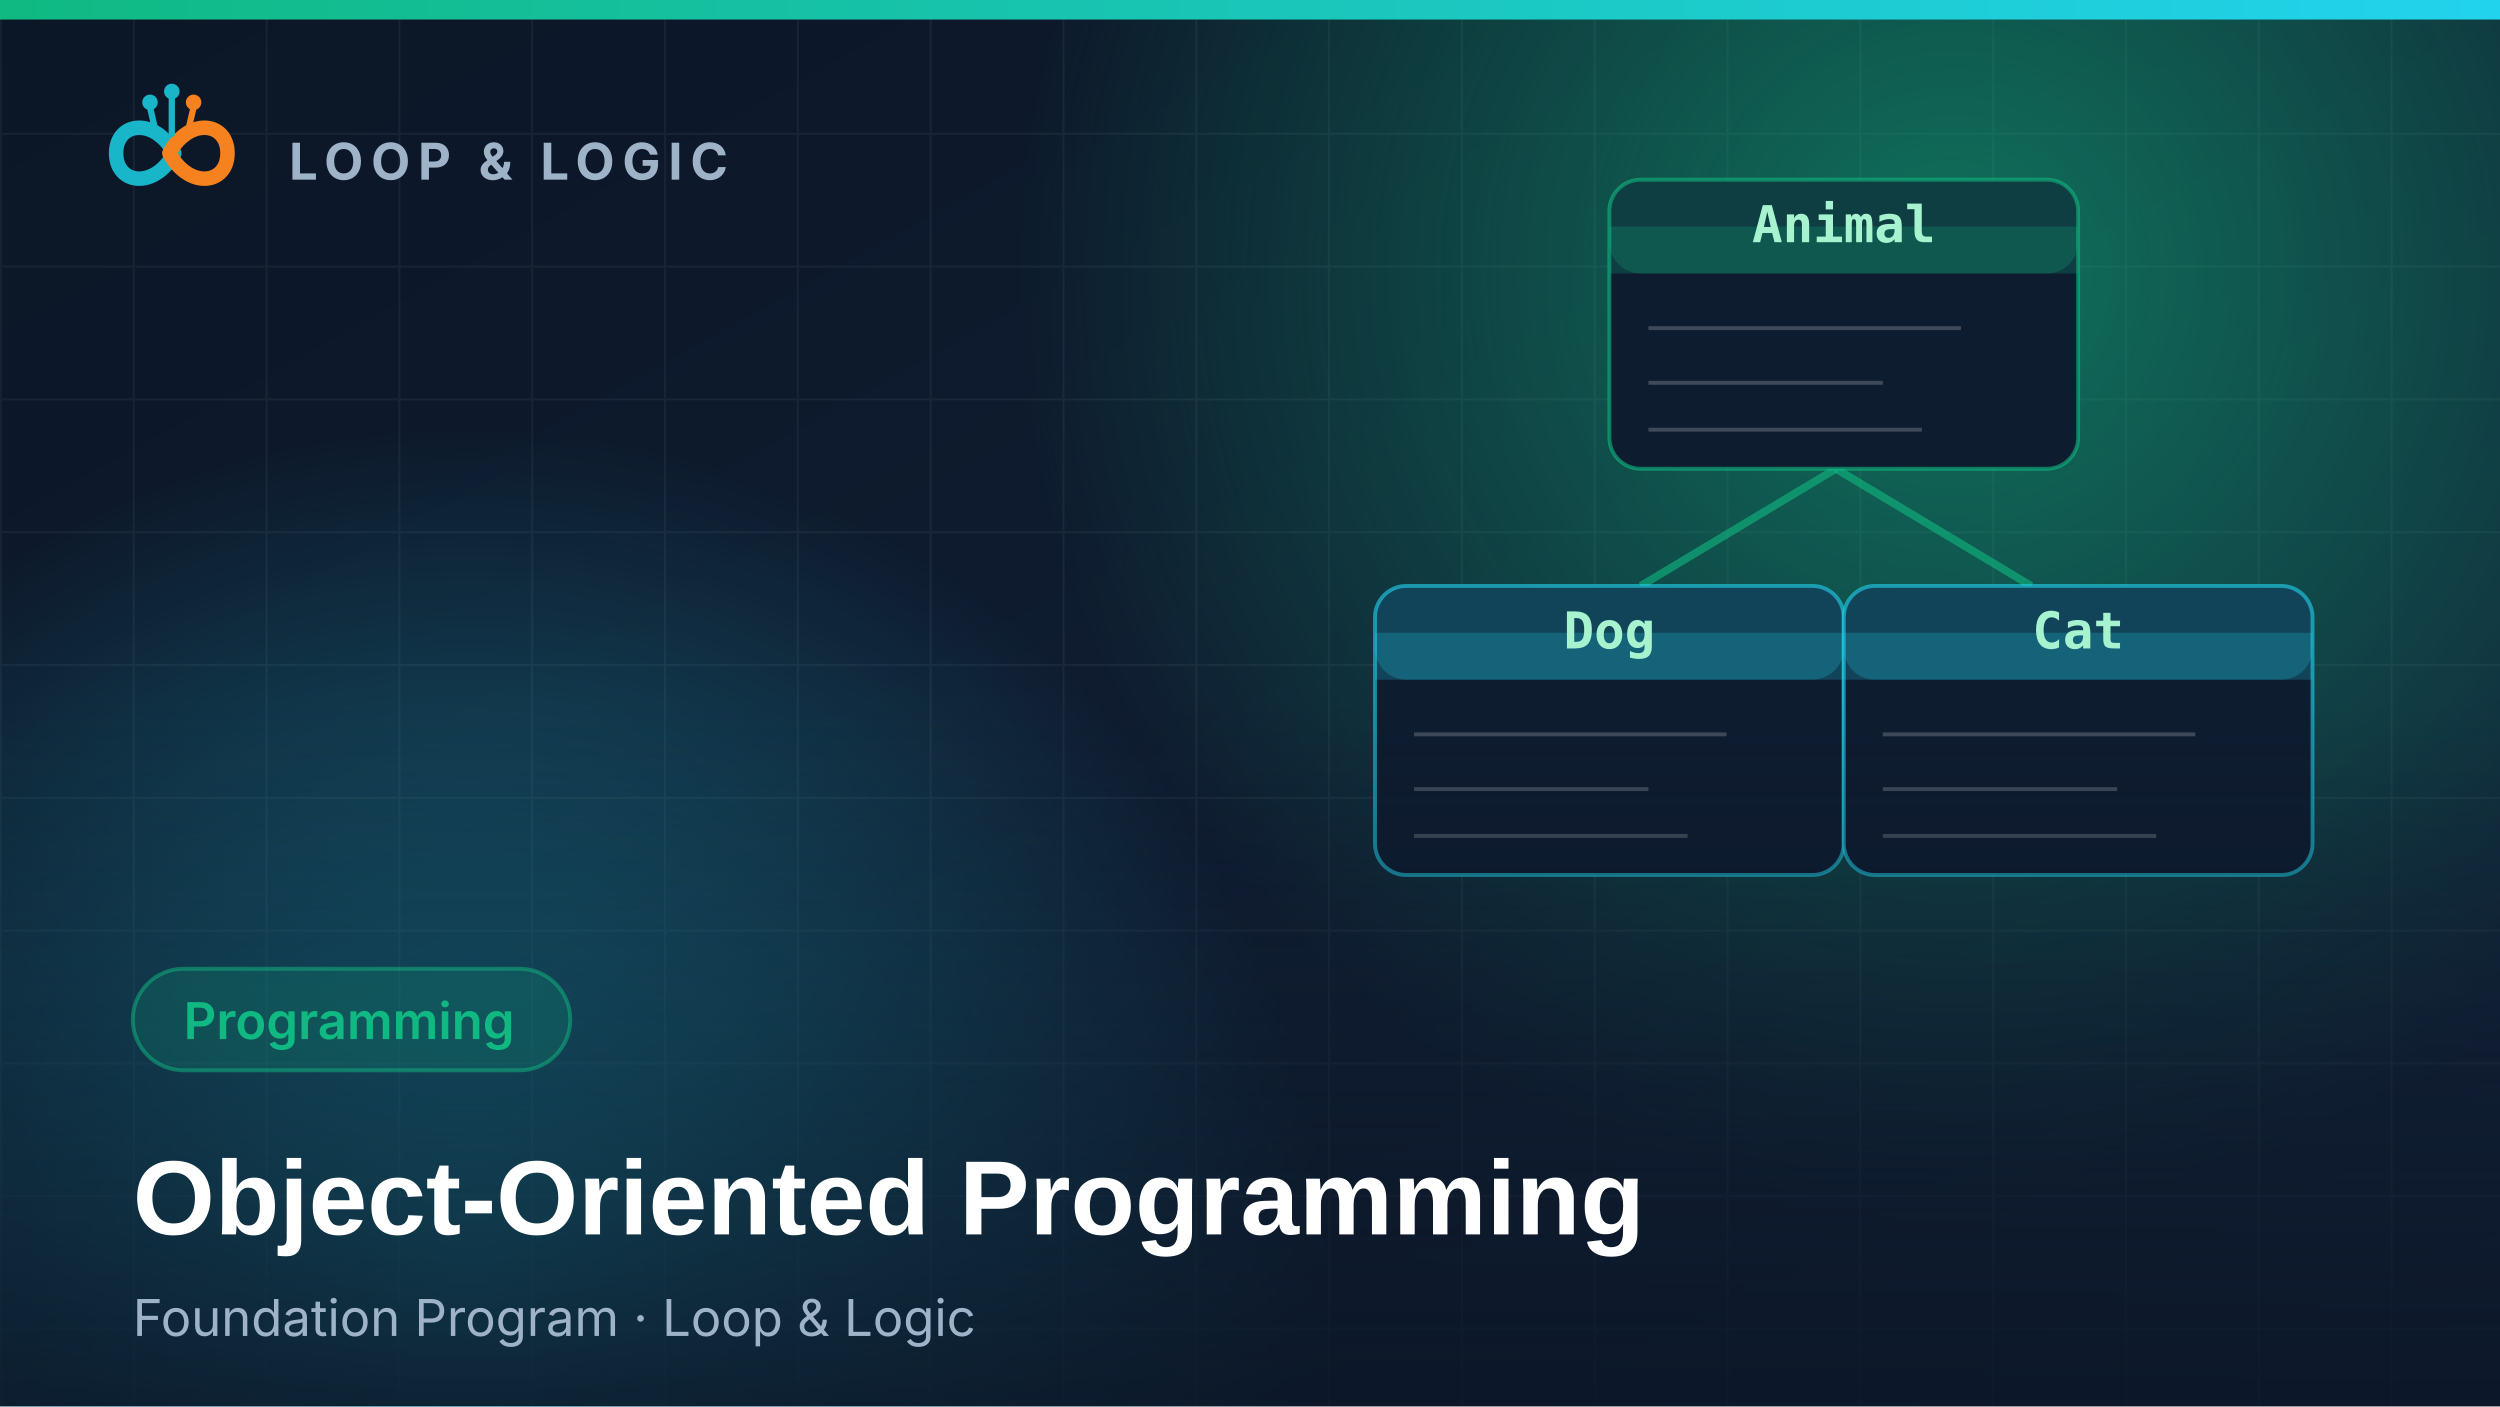
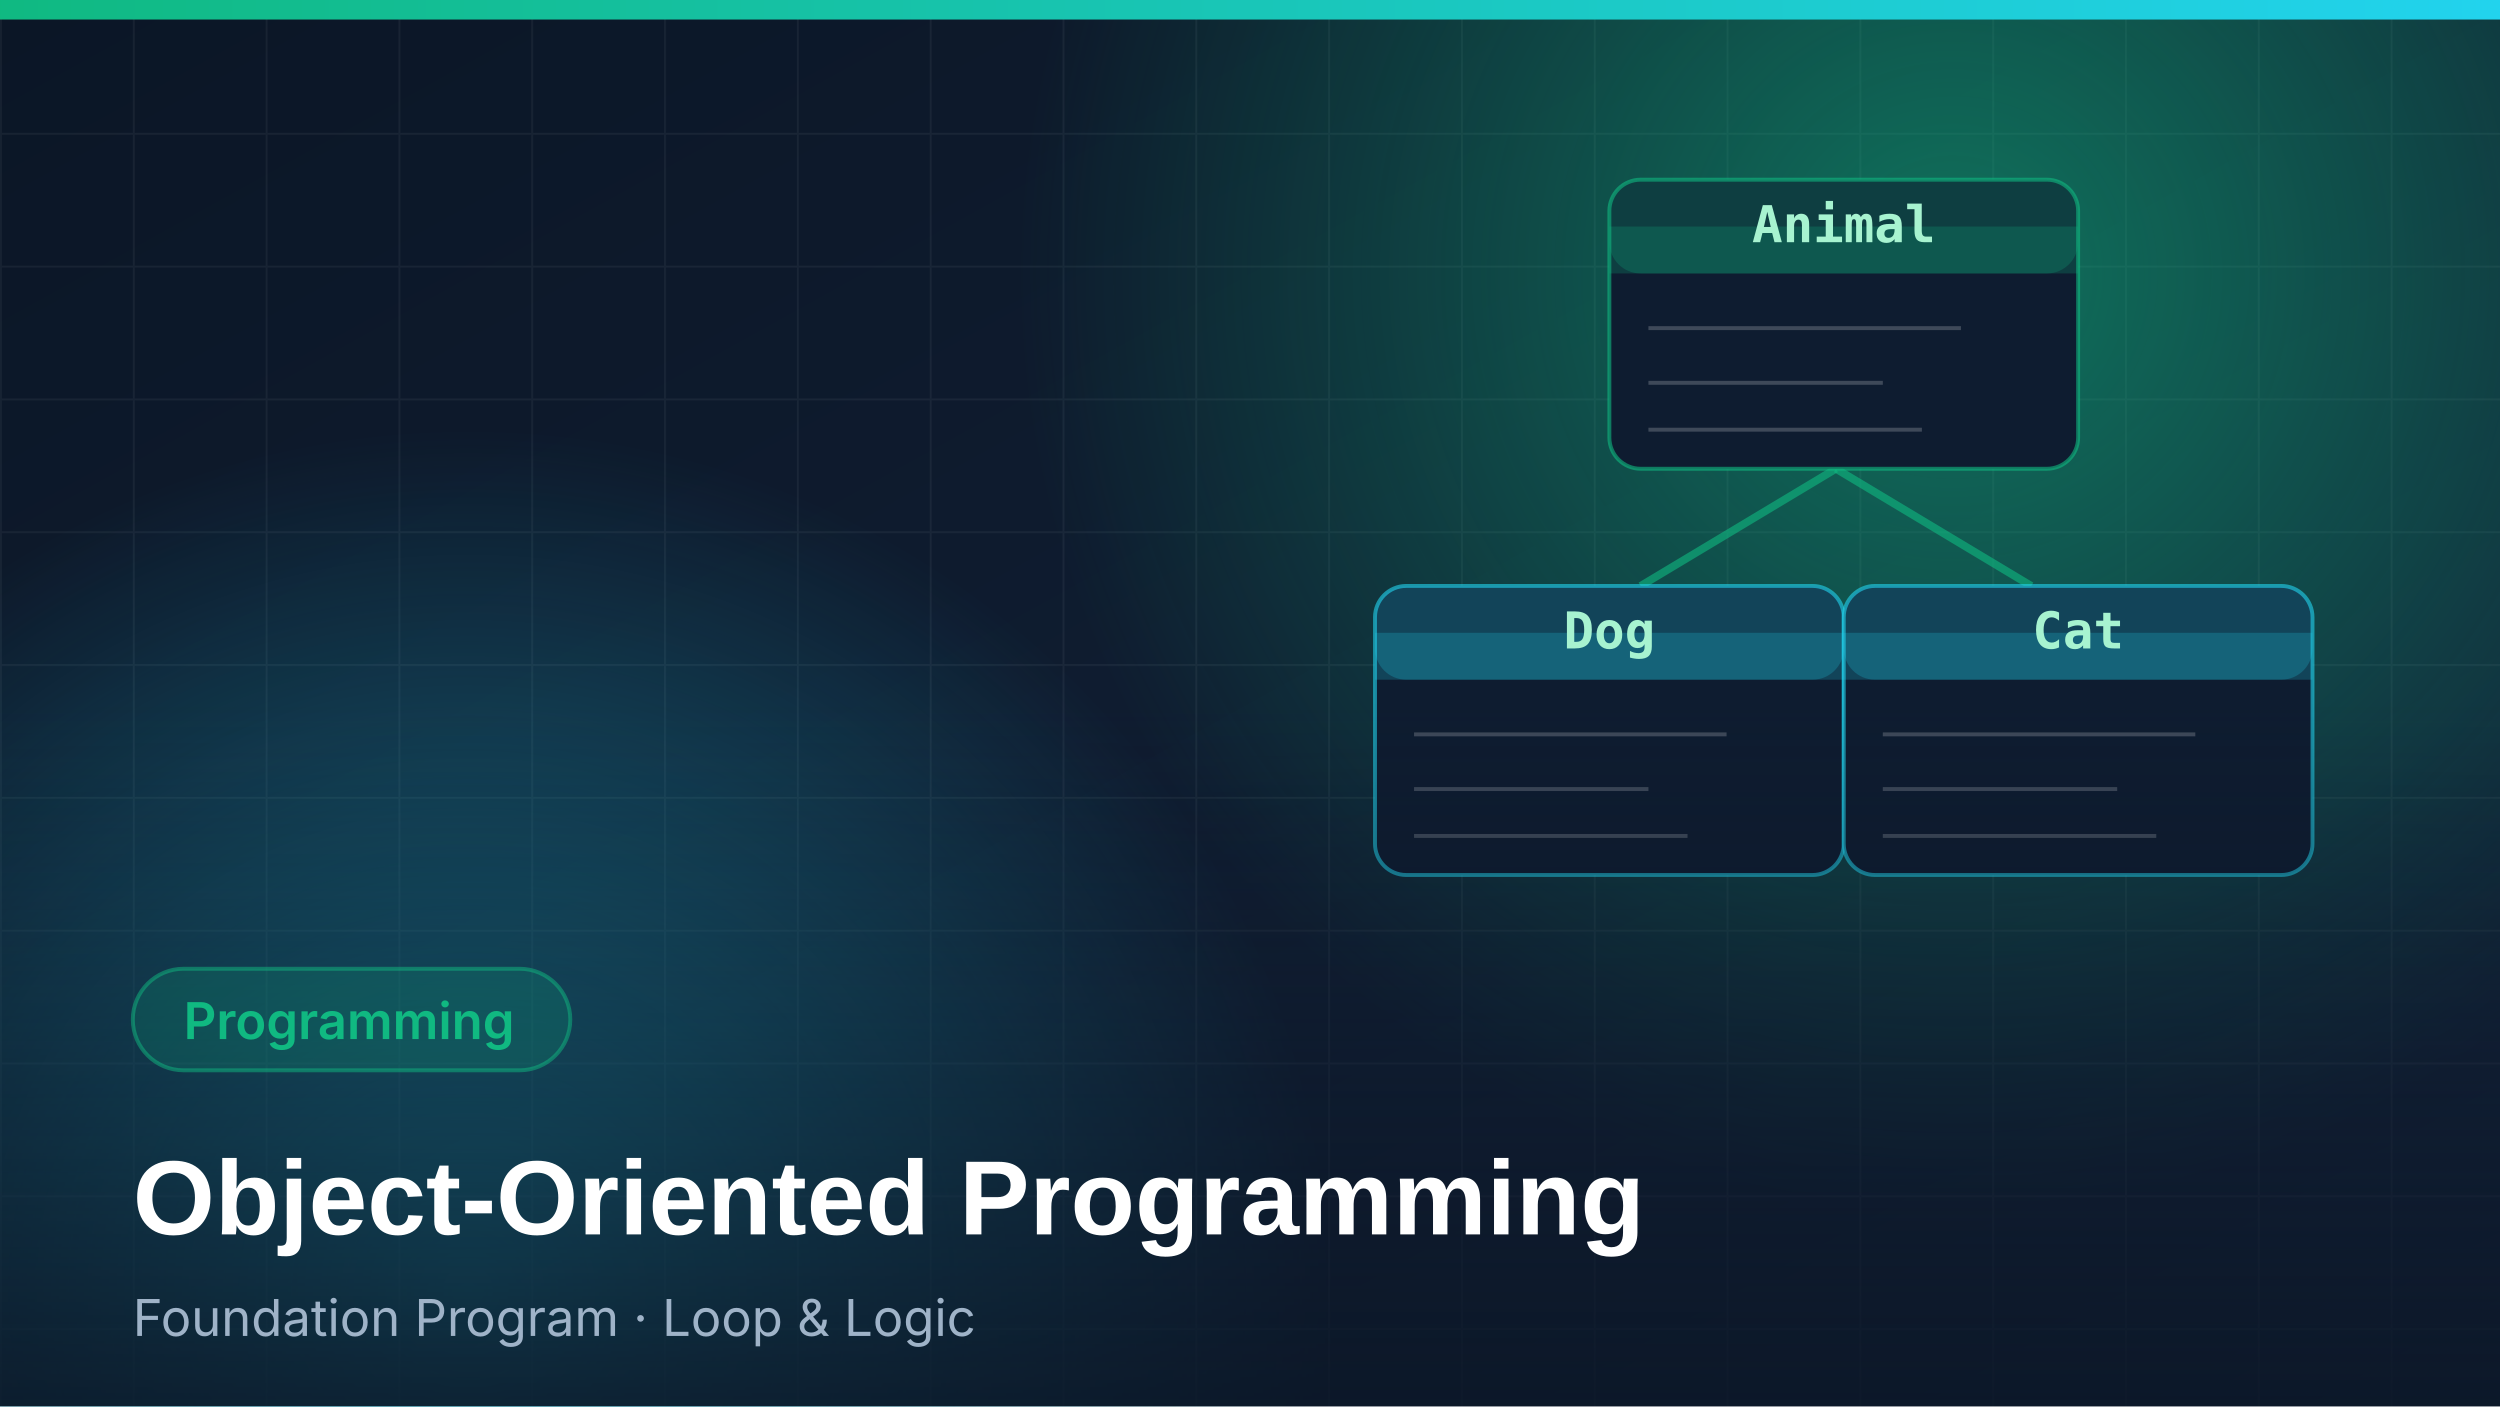
<svg xmlns="http://www.w3.org/2000/svg" width="640" height="360" viewBox="0 0 640 360" role="img" aria-label="Object-Oriented Programming">
  <defs>
    <linearGradient id="bg" x1="0" y1="0" x2="1" y2="1">
      <stop offset="0" stop-color="#0B1626" />
      <stop offset="1" stop-color="#13233B" />
    </linearGradient>
    <radialGradient id="gA" cx="50%" cy="50%" r="50%">
      <stop offset="0" stop-color="#10B981" stop-opacity="0.55" />
      <stop offset="1" stop-color="#10B981" stop-opacity="0" />
    </radialGradient>
    <radialGradient id="gB" cx="50%" cy="50%" r="50%">
      <stop offset="0" stop-color="#22D3EE" stop-opacity="0.5" />
      <stop offset="1" stop-color="#22D3EE" stop-opacity="0" />
    </radialGradient>
    <linearGradient id="acc" x1="0" y1="0" x2="1" y2="0">
      <stop offset="0" stop-color="#10B981" />
      <stop offset="1" stop-color="#22D3EE" />
    </linearGradient>
    <pattern id="grid" width="34" height="34" patternUnits="userSpaceOnUse">
      <path d="M34 0H0V34" fill="none" stroke="#ffffff" stroke-opacity="0.05" stroke-width="1" />
    </pattern>
    <linearGradient id="fade" x1="0" y1="0" x2="0" y2="1">
      <stop offset="0" stop-color="#0B1626" stop-opacity="0" />
      <stop offset="1" stop-color="#0B1626" stop-opacity="0.85" />
    </linearGradient>
  </defs>
  <rect width="640" height="360" fill="url(#bg)" />
  <rect width="640" height="360" fill="url(#grid)" />
  <circle cx="500" cy="70" r="240" fill="url(#gA)" />
  <circle cx="120" cy="330" r="220" fill="url(#gB)" />
  <rect x="0" y="0" width="640" height="5" fill="url(#acc)" />
  <g stroke="#10B981" stroke-width="2" stroke-opacity="0.6">
    <line x1="470" y1="120" x2="420" y2="150" />
    <line x1="470" y1="120" x2="520" y2="150" />
  </g>
  <g>
    <rect x="412" y="46" width="120" height="74" rx="8" fill="#0E1C30" stroke="#10B981" stroke-opacity="0.6" />
    <rect x="412" y="46" width="120" height="24" rx="8" fill="#10B981" fill-opacity="0.22" />
    <rect x="412" y="58" width="120" height="12" fill="#10B981" fill-opacity="0.22" />
    <text x="472" y="62" text-anchor="middle" font-family="monospace" font-size="13" font-weight="700" fill="#A7F3D0">Animal</text>
    <line x1="422" y1="84" x2="502" y2="84" stroke="#ffffff" stroke-opacity="0.2" />
    <line x1="422" y1="98" x2="482" y2="98" stroke="#ffffff" stroke-opacity="0.2" />
    <line x1="422" y1="110" x2="492" y2="110" stroke="#ffffff" stroke-opacity="0.2" />
  </g>
  <g>
    <rect x="352" y="150" width="120" height="74" rx="8" fill="#0E1C30" stroke="#22D3EE" stroke-opacity="0.6" />
    <rect x="352" y="150" width="120" height="24" rx="8" fill="#22D3EE" fill-opacity="0.22" />
    <rect x="352" y="162" width="120" height="12" fill="#22D3EE" fill-opacity="0.22" />
    <text x="412" y="166" text-anchor="middle" font-family="monospace" font-size="13" font-weight="700" fill="#A7F3D0">Dog</text>
    <line x1="362" y1="188" x2="442" y2="188" stroke="#ffffff" stroke-opacity="0.2" />
    <line x1="362" y1="202" x2="422" y2="202" stroke="#ffffff" stroke-opacity="0.2" />
    <line x1="362" y1="214" x2="432" y2="214" stroke="#ffffff" stroke-opacity="0.2" />
  </g>
  <g>
    <rect x="472" y="150" width="120" height="74" rx="8" fill="#0E1C30" stroke="#22D3EE" stroke-opacity="0.6" />
    <rect x="472" y="150" width="120" height="24" rx="8" fill="#22D3EE" fill-opacity="0.22" />
    <rect x="472" y="162" width="120" height="12" fill="#22D3EE" fill-opacity="0.22" />
    <text x="532" y="166" text-anchor="middle" font-family="monospace" font-size="13" font-weight="700" fill="#A7F3D0">Cat</text>
    <line x1="482" y1="188" x2="562" y2="188" stroke="#ffffff" stroke-opacity="0.2" />
    <line x1="482" y1="202" x2="542" y2="202" stroke="#ffffff" stroke-opacity="0.2" />
    <line x1="482" y1="214" x2="552" y2="214" stroke="#ffffff" stroke-opacity="0.2" />
  </g>
  <rect x="0" y="180" width="640" height="180" fill="url(#fade)" />
-   <g transform="translate(26,20) scale(0.62)">
-     <g fill="none" stroke-linecap="round" stroke-linejoin="round">
-       <path d="M30 31 C 22 16, 6 18, 6 31 C 6 44, 22 46, 30 31" stroke="#19B5C9" stroke-width="6" />
-       <path d="M28 31 C 36 16, 52 18, 52 31 C 52 44, 36 46, 28 31" stroke="#F5821F" stroke-width="6" />
-       <path d="M23 25 L20 12" stroke="#19B5C9" stroke-width="2.6" />
-       <path d="M29 23 L29 7" stroke="#19B5C9" stroke-width="2.6" />
-       <path d="M35 25 L38 12" stroke="#F5821F" stroke-width="2.6" />
-     </g>
-     <circle cx="20" cy="10" r="3.2" fill="#19B5C9" />
-     <circle cx="29" cy="5.5" r="3.2" fill="#19B5C9" />
-     <circle cx="38" cy="10" r="3.2" fill="#F5821F" />
-   </g>
-   <text x="74" y="46" font-family="Inter, Arial, sans-serif" font-size="13" font-weight="700" letter-spacing="2" fill="#9FB3C8">LOOP &amp; LOGIC</text>
  <g transform="translate(34,248)">
    <rect x="0" y="0" rx="13" ry="13" width="112" height="26" fill="#10B981" fill-opacity="0.18" stroke="#10B981" stroke-opacity="0.5" />
    <text x="13" y="18" font-family="Inter, Arial, sans-serif" font-size="13" font-weight="600" fill="#10B981">Programming</text>
  </g>
  <text x="34" y="316" font-family="Poppins, Arial, sans-serif" font-size="27" font-weight="800" fill="#FFFFFF">Object-Oriented Programming</text>
  <text x="34" y="342" font-family="Inter, Arial, sans-serif" font-size="13" fill="#9FB3C8">Foundation Program · Loop &amp; Logic</text>
</svg>
